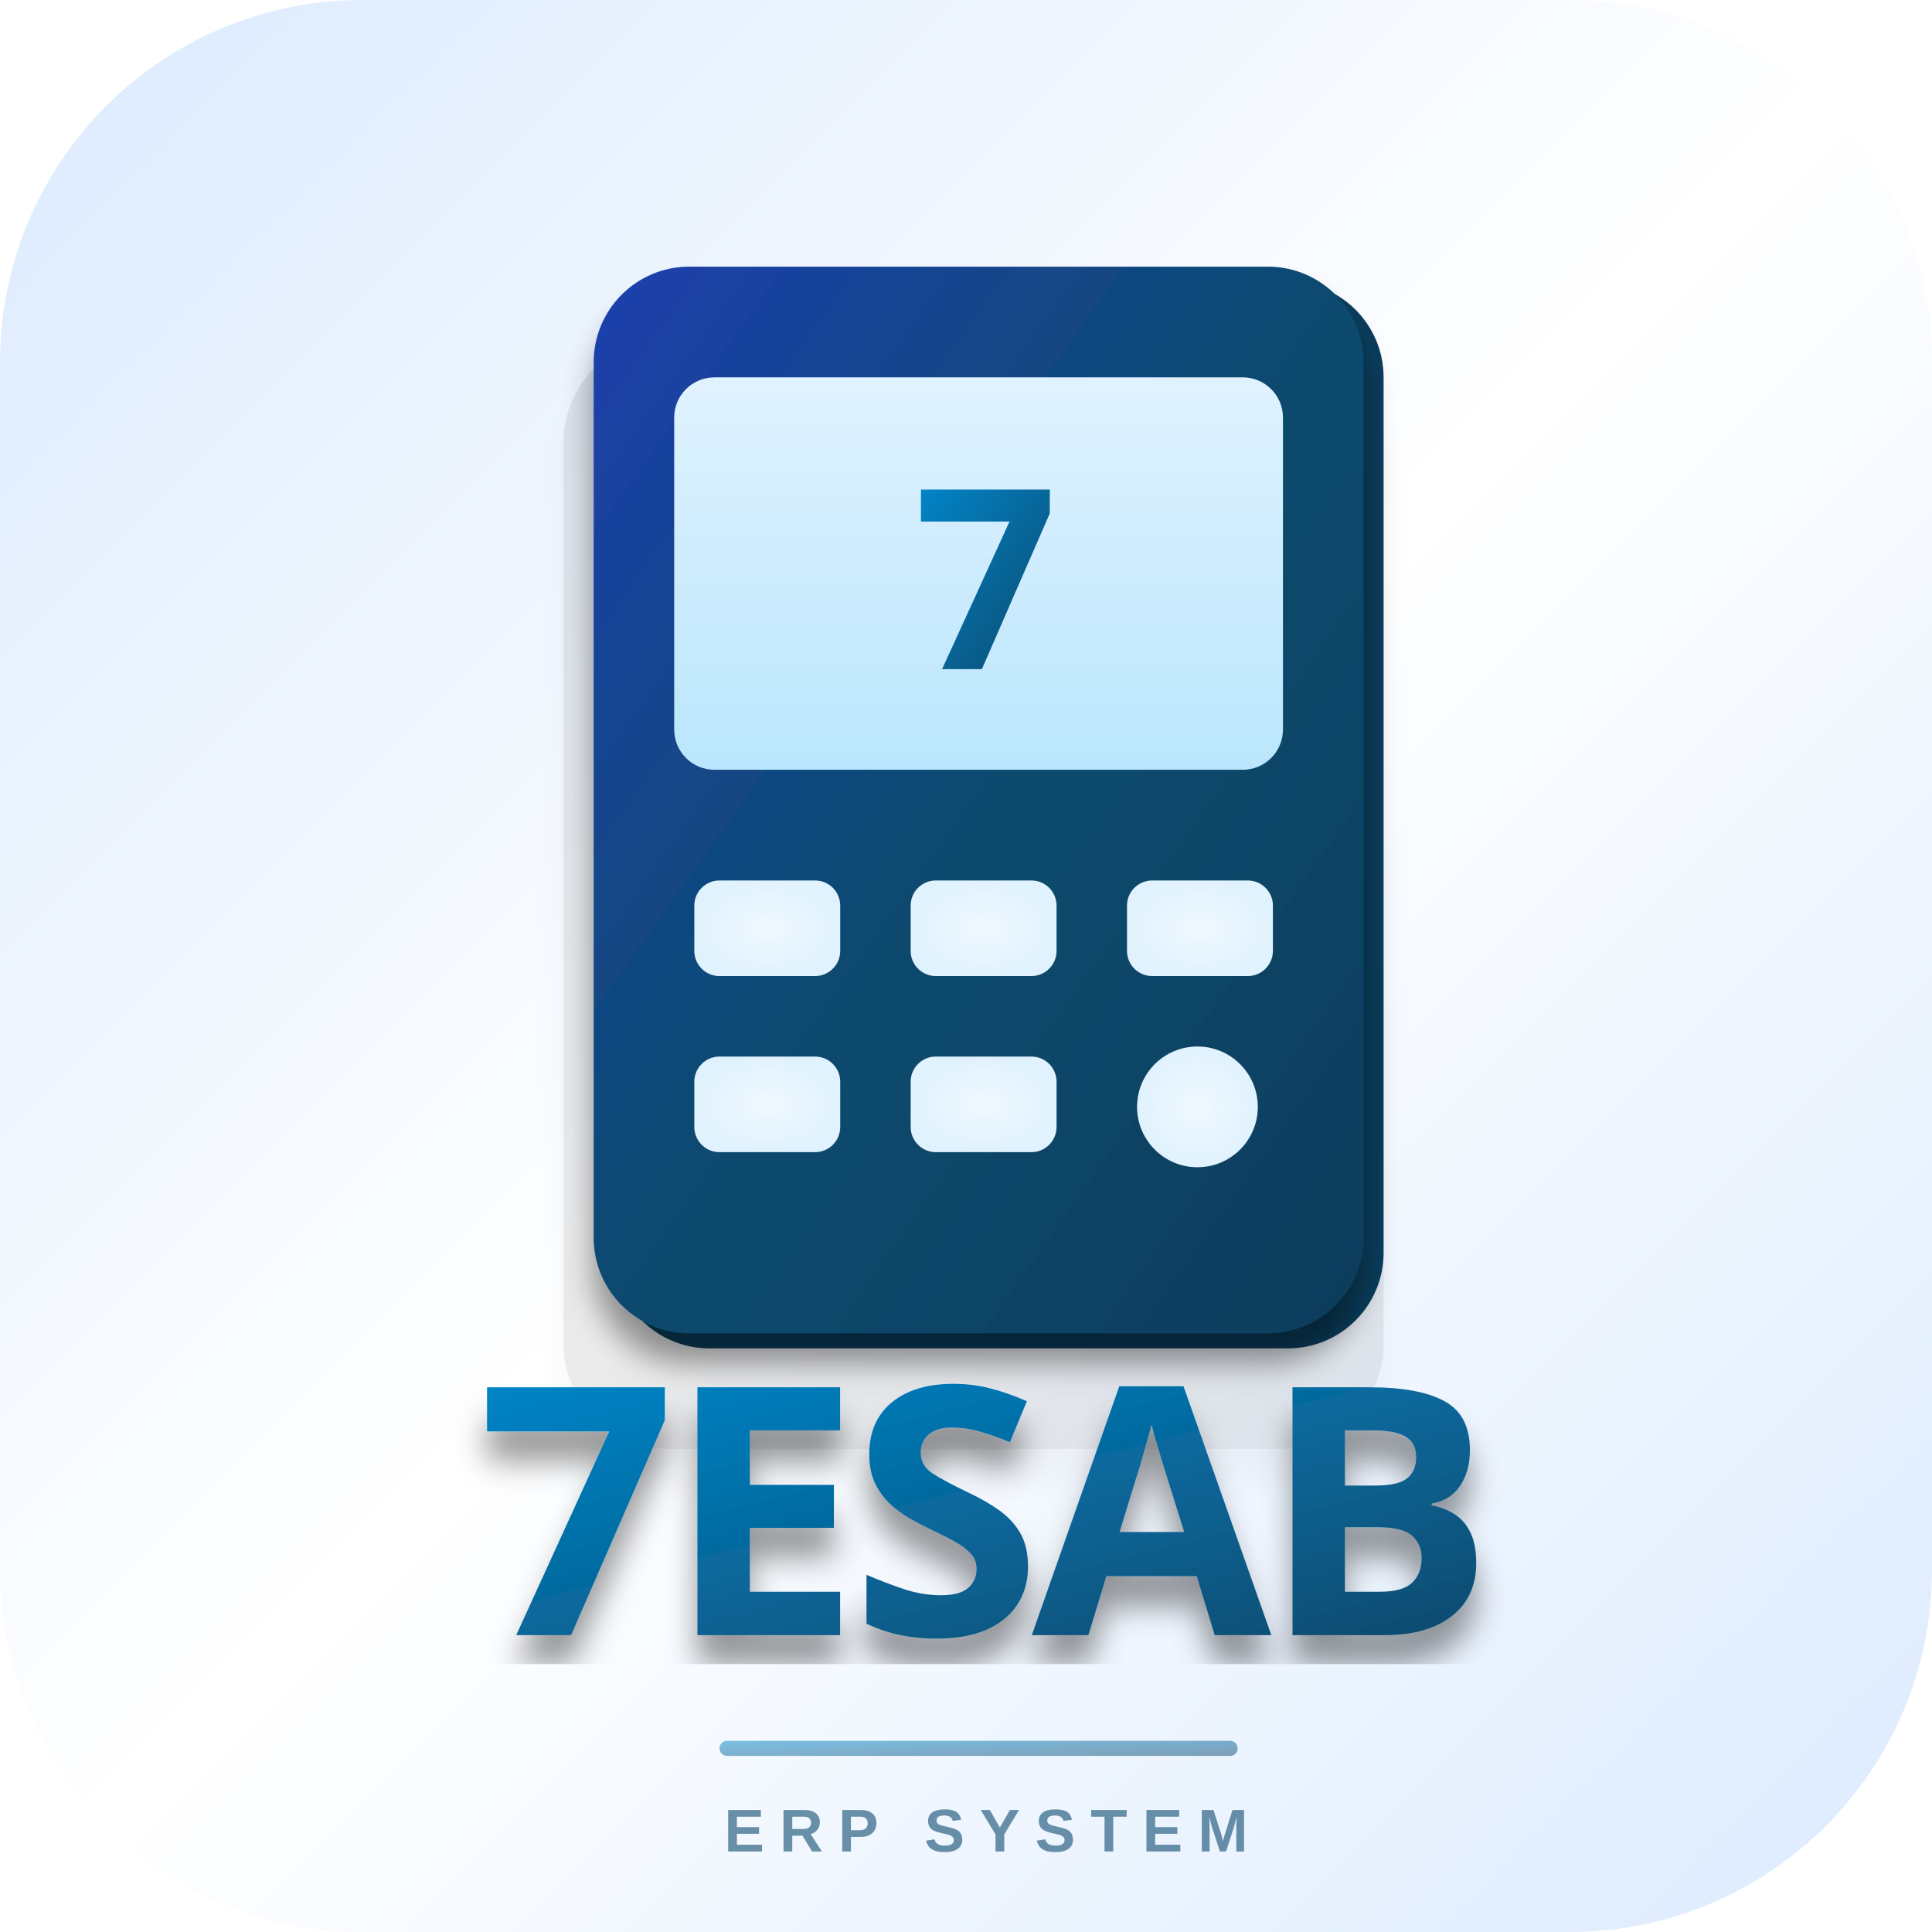
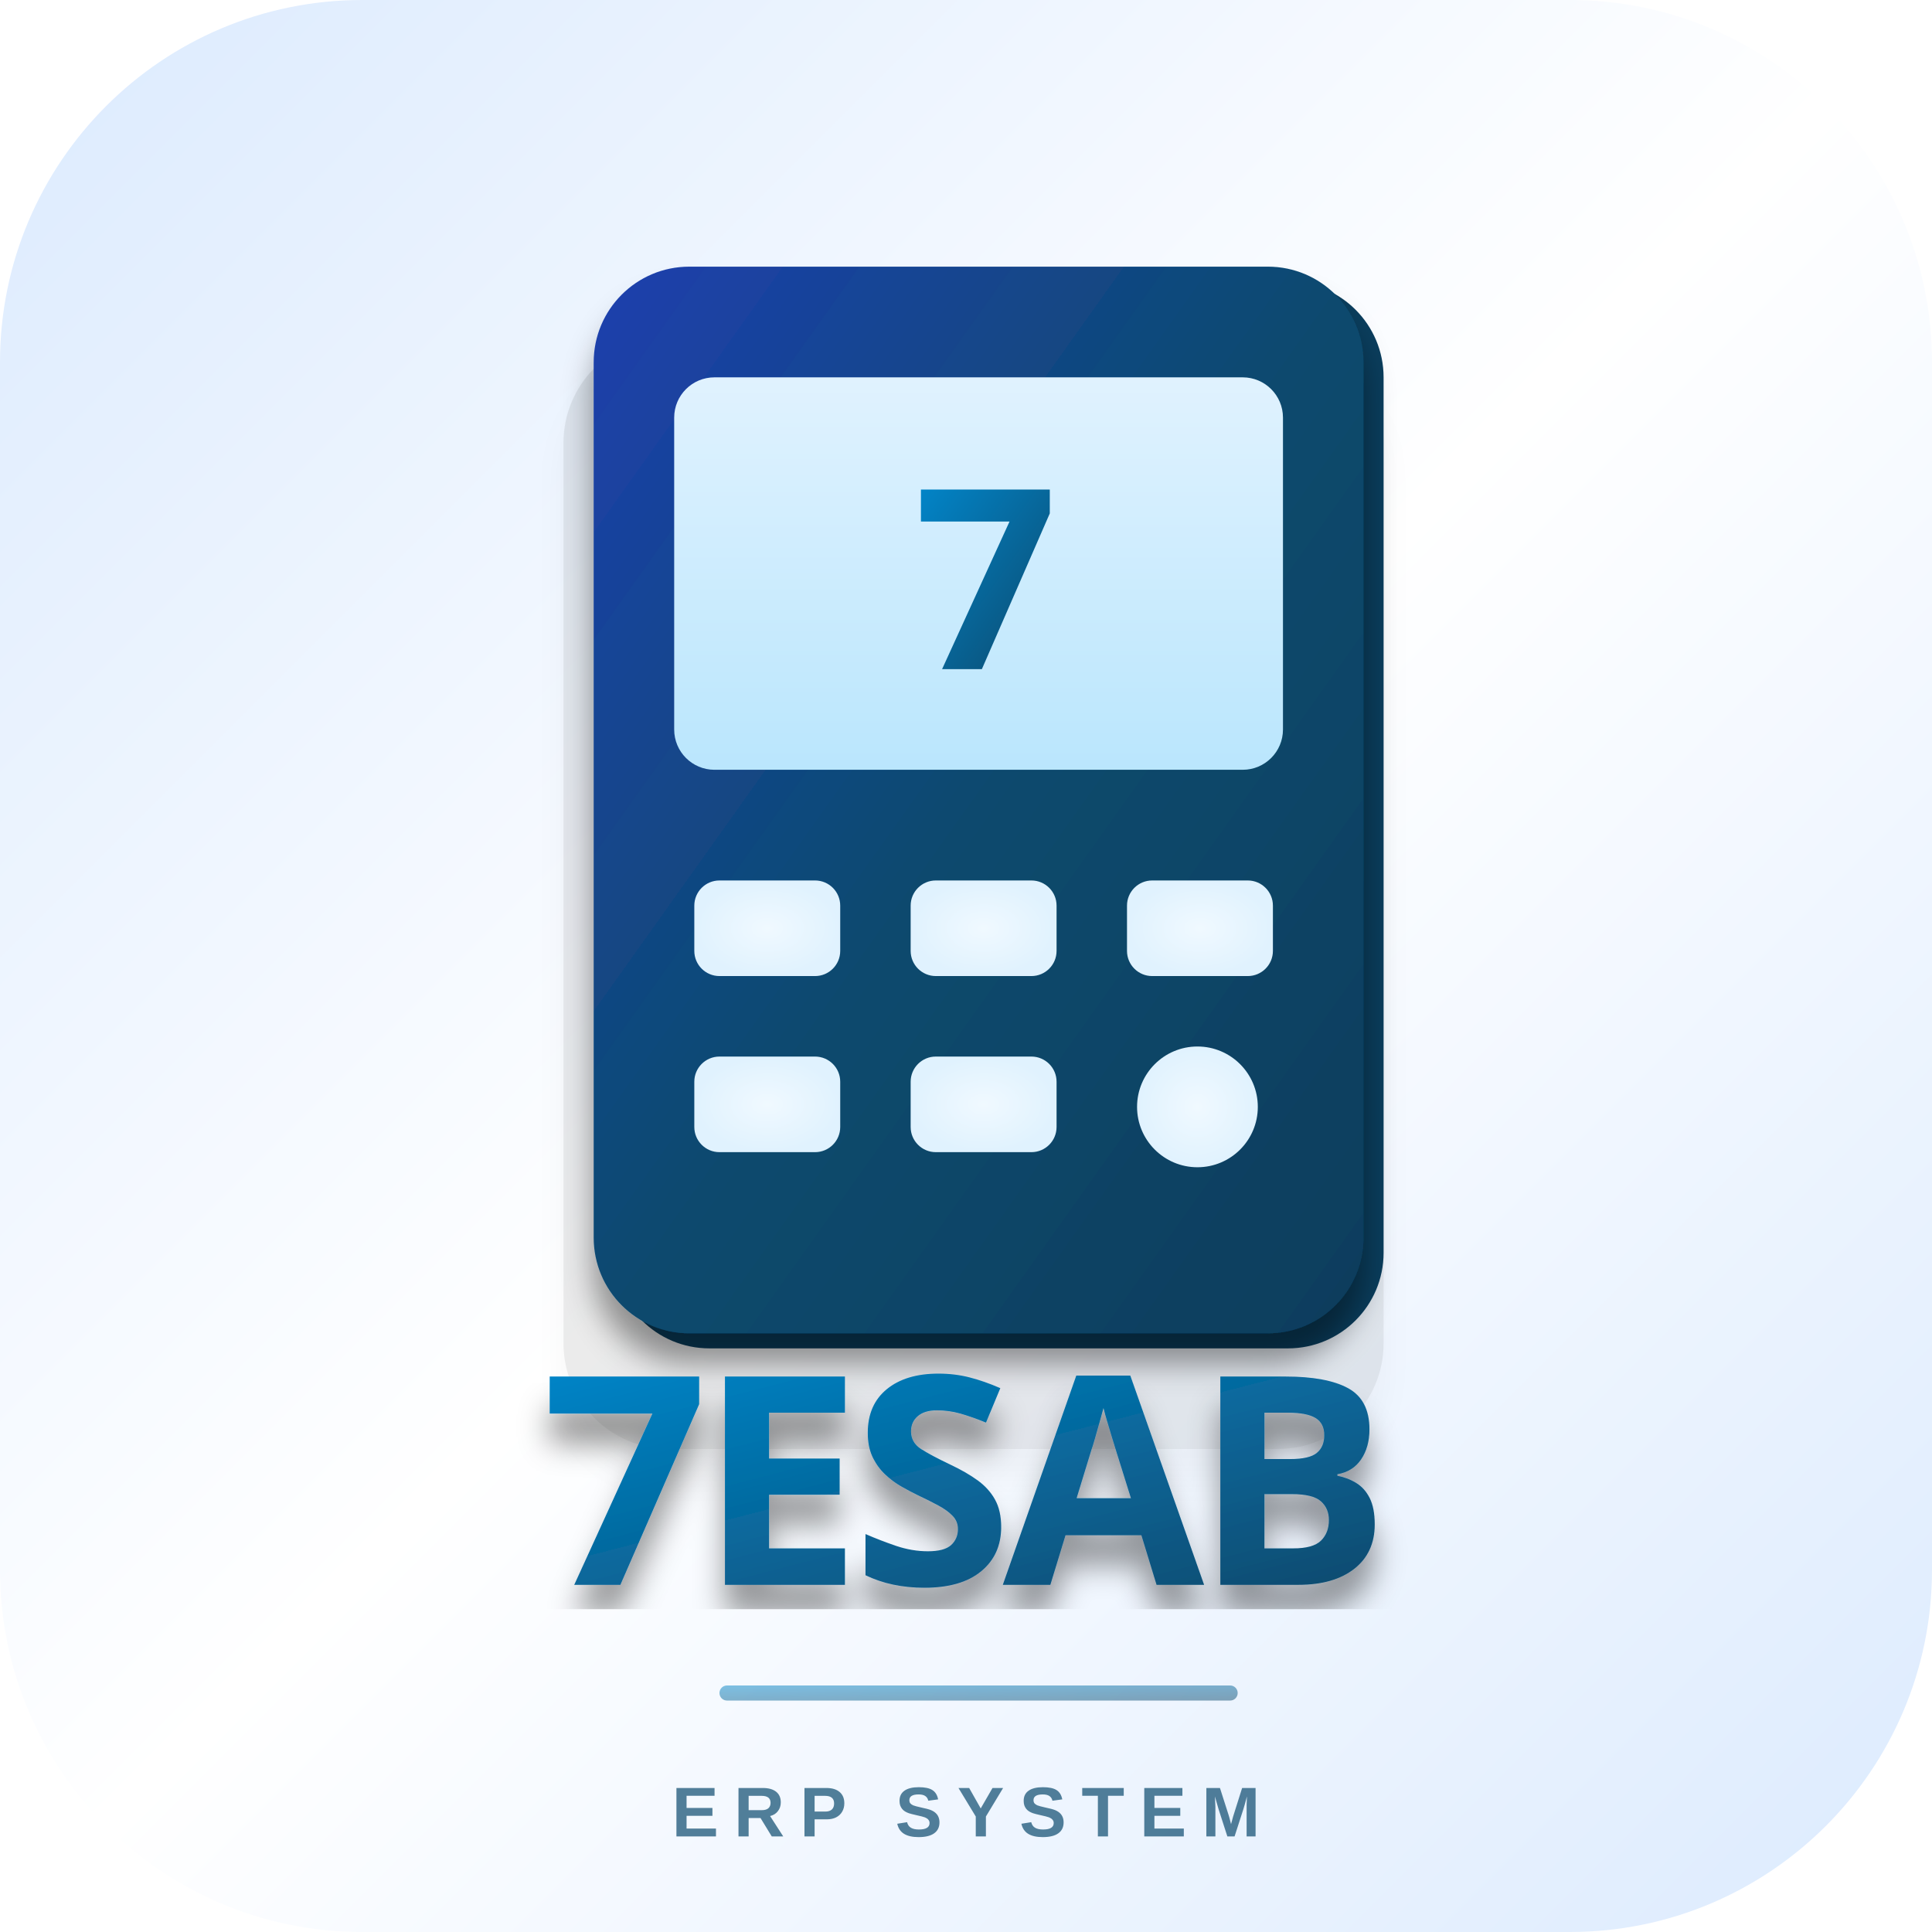
<svg xmlns="http://www.w3.org/2000/svg" viewBox="0 0 384 384" width="384" height="384">
  <defs>
    <linearGradient id="bgGradient" x1="0%" y1="0%" x2="100%" y2="100%">
      <stop offset="0%" style="stop-color:#dbeafe;stop-opacity:1" />
      <stop offset="50%" style="stop-color:#ffffff;stop-opacity:1" />
      <stop offset="100%" style="stop-color:#dbeafe;stop-opacity:1" />
    </linearGradient>
    <linearGradient id="calc3D" x1="0%" y1="0%" x2="100%" y2="100%">
      <stop offset="0%" style="stop-color:#1e40af;stop-opacity:1" />
      <stop offset="50%" style="stop-color:#0c4a6e;stop-opacity:1" />
      <stop offset="100%" style="stop-color:#0a3d5c;stop-opacity:1" />
    </linearGradient>
    <linearGradient id="screenGlow" x1="0%" y1="0%" x2="0%" y2="100%">
      <stop offset="0%" style="stop-color:#e0f2fe;stop-opacity:1" />
      <stop offset="100%" style="stop-color:#bae6fd;stop-opacity:1" />
    </linearGradient>
    <linearGradient id="number3D" x1="0%" y1="0%" x2="100%" y2="100%">
      <stop offset="0%" style="stop-color:#0284c7;stop-opacity:1" />
      <stop offset="100%" style="stop-color:#0c4a6e;stop-opacity:1" />
    </linearGradient>
    <filter id="depth">
      <feGaussianBlur in="SourceAlpha" stdDeviation="3" />
      <feOffset dx="0" dy="6" result="offsetblur" />
      <feComponentTransfer>
        <feFuncA type="linear" slope="0.4" />
      </feComponentTransfer>
      <feMerge>
        <feMergeNode />
        <feMergeNode in="SourceGraphic" />
      </feMerge>
    </filter>
    <radialGradient id="buttonGrad">
      <stop offset="0%" style="stop-color:#f0f9ff;stop-opacity:1" />
      <stop offset="100%" style="stop-color:#e0f2fe;stop-opacity:1" />
    </radialGradient>
  </defs>
  <rect width="384" height="384" rx="72" fill="url(#bgGradient)" />
  <rect x="112" y="67" width="163" height="221" rx="21" fill="#000000" opacity="0.08" filter="url(#depth)" />
  <rect x="122" y="56" width="153" height="212" rx="19" fill="#0a3d5c" />
  <rect x="118" y="53" width="153" height="212" rx="19" fill="url(#calc3D)" filter="url(#depth)" />
  <rect x="134" y="75" width="121" height="78" rx="8" fill="url(#screenGlow)" />
  <text x="196" y="133" font-family="Arial Black, sans-serif" font-size="50" font-weight="900" fill="url(#number3D)" text-anchor="middle">7</text>
  <g>
    <rect x="138" y="175" width="29" height="19" rx="5" fill="url(#buttonGrad)" />
    <rect x="181" y="175" width="29" height="19" rx="5" fill="url(#buttonGrad)" />
    <rect x="224" y="175" width="29" height="19" rx="5" fill="url(#buttonGrad)" />
  </g>
  <g>
    <rect x="138" y="210" width="29" height="19" rx="5" fill="url(#buttonGrad)" />
    <rect x="181" y="210" width="29" height="19" rx="5" fill="url(#buttonGrad)" />
    <circle cx="238" cy="220" r="12" fill="url(#buttonGrad)" />
  </g>
-   <text x="196" y="325" font-family="Arial Black, sans-serif" font-size="69" font-weight="900" fill="url(#number3D)" text-anchor="middle" letter-spacing="-2" filter="url(#depth)">7ESAB</text>
-   <rect x="143" y="346" width="103" height="3" rx="1.5" fill="url(#number3D)" opacity="0.5" />
-   <text x="196" y="368" font-family="Arial, sans-serif" font-size="12" font-weight="600" fill="#0c4a6e" text-anchor="middle" letter-spacing="3" opacity="0.6">ERP SYSTEM</text>
+   <text x="192" y="315" font-family="Arial Black, sans-serif" font-size="58" font-weight="900" fill="url(#number3D)" text-anchor="middle" letter-spacing="-2" filter="url(#depth)">7ESAB</text>
+   <rect x="143" y="335" width="103" height="3" rx="1.5" fill="url(#number3D)" opacity="0.5" />
+   <text x="192" y="365" font-family="Arial, sans-serif" font-size="14" font-weight="600" fill="#0c4a6e" text-anchor="middle" letter-spacing="3" opacity="0.7">ERP SYSTEM</text>
</svg>
